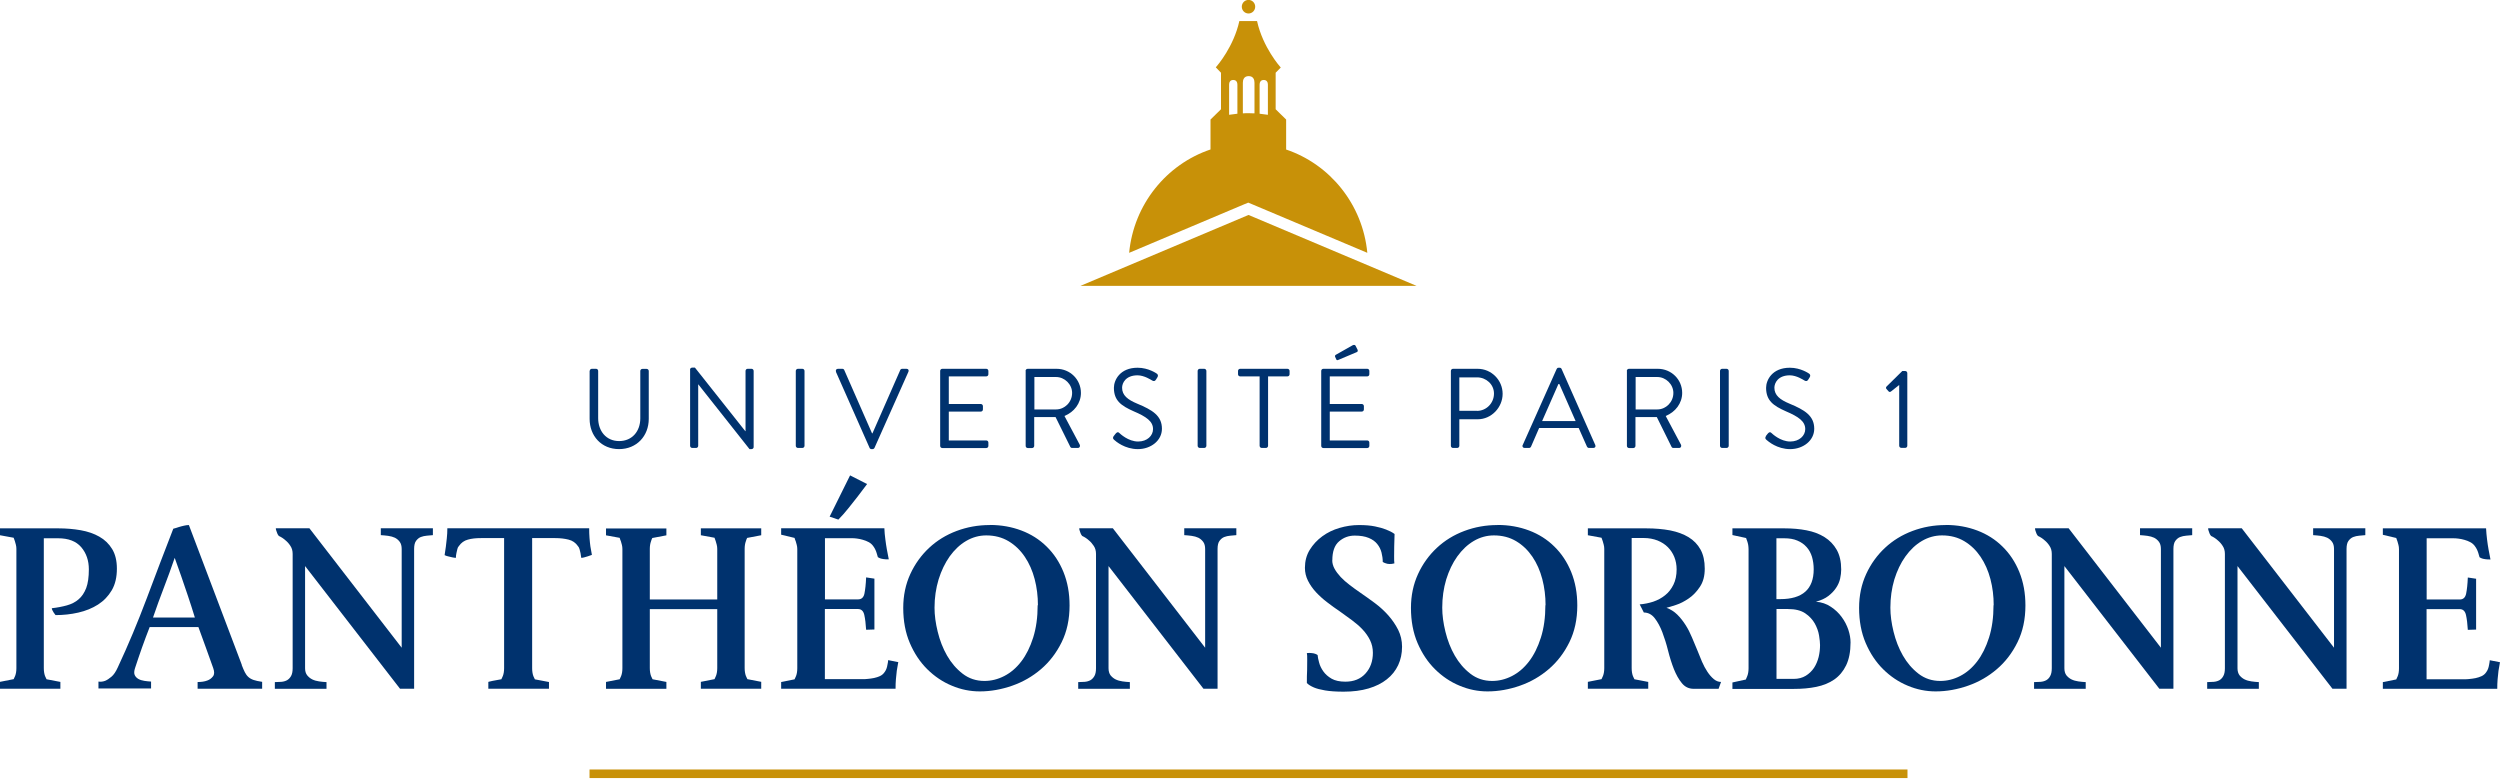
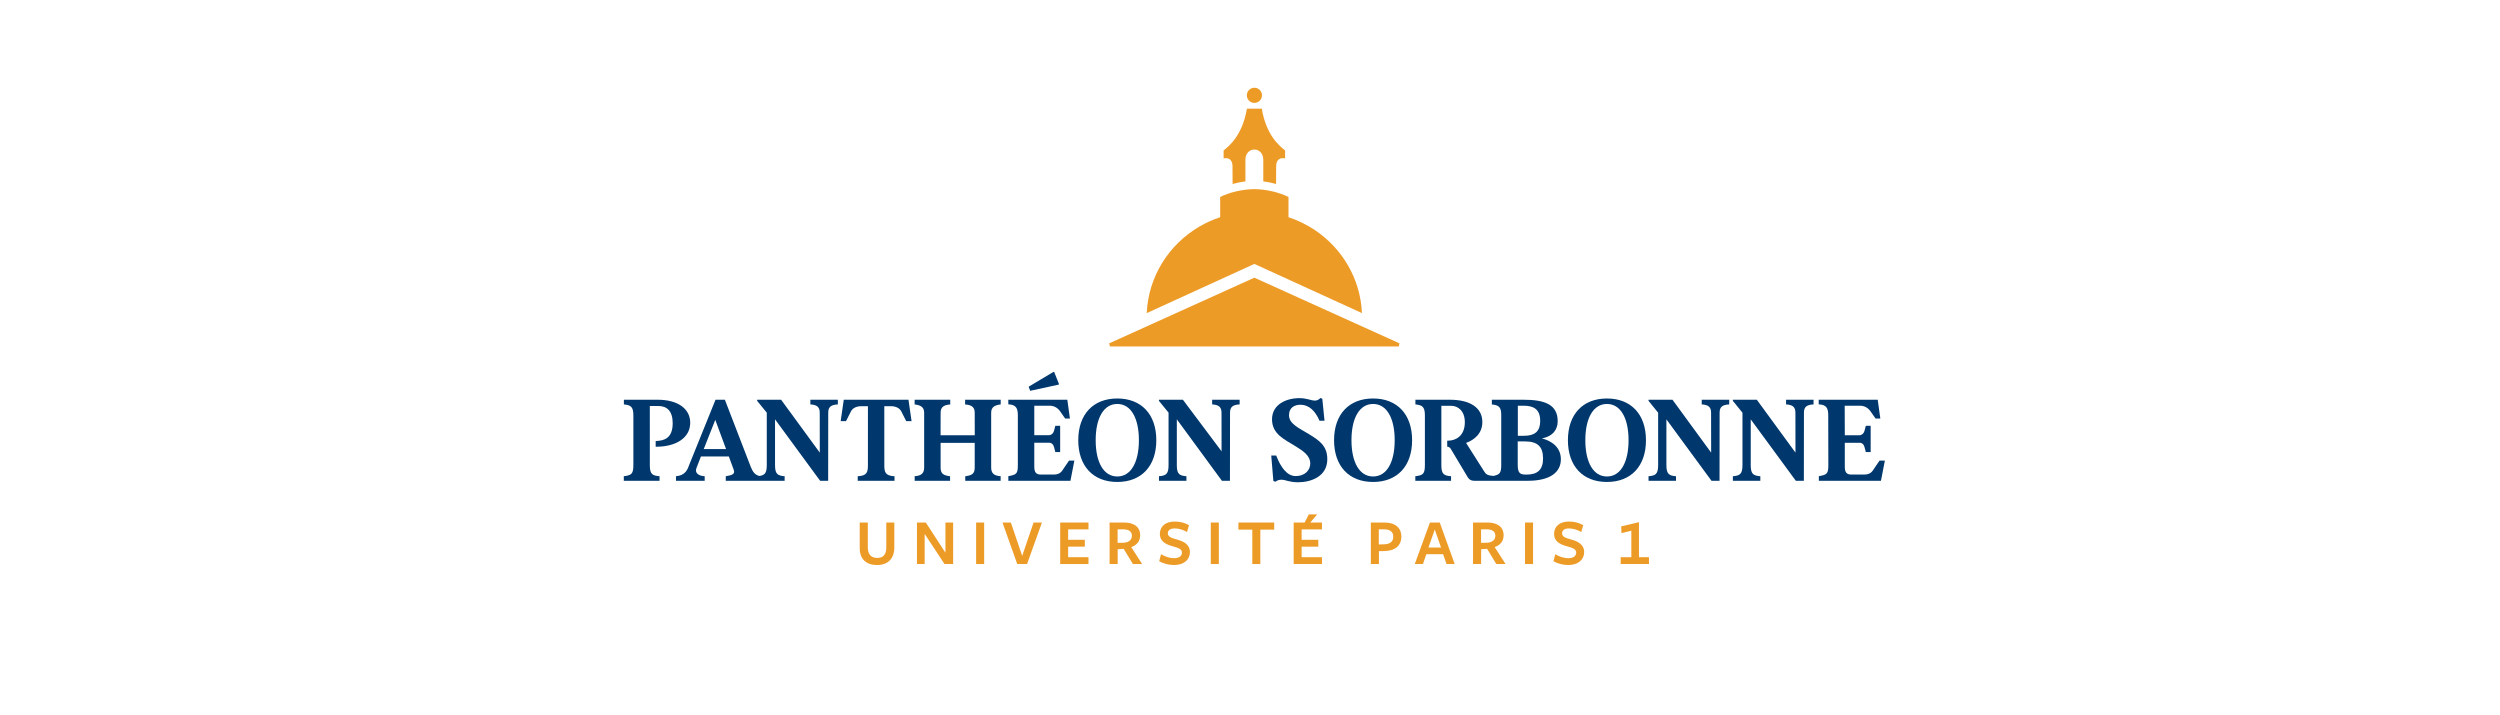
- <svg xmlns="http://www.w3.org/2000/svg" width="196" height="61" viewBox="0 0 196 61" fill="none">
-   <path d="M97.883 1.058C98.173 1.058 98.408 0.82 98.408 0.525C98.408 0.231 98.173 -0.007 97.883 -0.007C97.592 -0.007 97.357 0.231 97.357 0.525C97.357 0.82 97.592 1.058 97.883 1.058Z" fill="#C89108" />
-   <path d="M97.883 16.852L84.704 22.413H111.061L97.883 16.852Z" fill="#C89108" />
-   <path d="M96.362 6.64C96.362 6.486 96.417 6.269 96.687 6.269C96.956 6.269 97.012 6.486 97.012 6.64V8.916C96.79 8.937 96.576 8.965 96.362 9V6.64ZM97.44 6.486C97.44 6.269 97.516 5.967 97.896 5.967C98.276 5.967 98.352 6.269 98.352 6.486V8.888C98.2 8.881 98.048 8.874 97.896 8.874C97.744 8.874 97.592 8.874 97.44 8.888V6.486ZM98.753 6.64C98.753 6.486 98.808 6.269 99.078 6.269C99.347 6.269 99.403 6.486 99.403 6.64V9C99.189 8.965 98.974 8.937 98.753 8.916V6.64ZM100.833 11.718V9.372L100.011 8.566V5.701L100.412 5.295C100.356 5.232 99.009 3.719 98.553 1.653H97.164C96.728 3.635 95.471 5.106 95.319 5.281L95.726 5.701V8.566L94.904 9.372V11.718C91.449 12.881 88.885 16.026 88.525 19.822L97.523 16.026L97.862 15.886L98.2 16.026L107.198 19.822C106.839 16.026 104.275 12.881 100.819 11.718" fill="#C89108" />
-   <path d="M4.734 53.457V53.996H0V53.457L1.071 53.246C1.071 53.246 1.12 53.148 1.189 52.987C1.251 52.826 1.285 52.623 1.285 52.378V43.034C1.285 42.915 1.272 42.81 1.244 42.705C1.216 42.6 1.196 42.509 1.168 42.432C1.133 42.341 1.099 42.25 1.071 42.159L0 41.963V41.423H4.582C5.19 41.423 5.777 41.472 6.33 41.57C6.883 41.669 7.374 41.837 7.788 42.075C8.21 42.313 8.542 42.635 8.79 43.041C9.039 43.448 9.164 43.959 9.164 44.582C9.164 45.255 9.032 45.815 8.763 46.277C8.493 46.733 8.134 47.111 7.685 47.398C7.235 47.685 6.717 47.895 6.137 48.028C5.556 48.161 4.962 48.224 4.354 48.224C4.243 48.084 4.153 47.951 4.105 47.839C4.077 47.79 4.063 47.734 4.063 47.685C4.499 47.636 4.893 47.559 5.245 47.461C5.598 47.363 5.909 47.209 6.164 46.985C6.42 46.768 6.614 46.473 6.759 46.102C6.897 45.731 6.966 45.248 6.966 44.638C6.966 43.945 6.766 43.364 6.365 42.894C5.964 42.432 5.363 42.201 4.561 42.201H3.435V52.378C3.435 52.623 3.469 52.833 3.531 53.001C3.573 53.092 3.607 53.176 3.649 53.254L4.741 53.464L4.734 53.457Z" fill="#00326E" />
-   <path d="M15.279 48.42C15.099 47.839 14.92 47.265 14.726 46.697C14.56 46.207 14.387 45.696 14.201 45.157C14.014 44.624 13.848 44.148 13.697 43.735C13.427 44.519 13.144 45.304 12.847 46.074C12.549 46.844 12.266 47.629 11.996 48.413H15.279V48.42ZM18.949 52.133C19.038 52.364 19.121 52.553 19.197 52.707C19.273 52.854 19.363 52.98 19.474 53.078C19.584 53.176 19.716 53.253 19.881 53.309C20.047 53.365 20.268 53.414 20.552 53.456V53.996H15.493V53.471C15.784 53.471 16.039 53.435 16.253 53.352C16.433 53.288 16.578 53.183 16.696 53.029C16.813 52.882 16.82 52.665 16.716 52.378C16.523 51.852 16.329 51.313 16.136 50.76C15.935 50.214 15.742 49.681 15.555 49.163H11.734C11.533 49.681 11.333 50.206 11.139 50.753C10.946 51.292 10.766 51.839 10.587 52.378C10.511 52.609 10.504 52.791 10.559 52.917C10.614 53.043 10.711 53.148 10.842 53.225C10.974 53.302 11.133 53.352 11.319 53.38C11.506 53.407 11.679 53.428 11.844 53.435V53.975H7.719V53.435C7.885 53.464 8.057 53.443 8.237 53.38C8.389 53.316 8.555 53.211 8.735 53.057C8.914 52.91 9.08 52.665 9.232 52.329C10.048 50.585 10.801 48.778 11.506 46.907C12.204 45.037 12.902 43.216 13.586 41.451C13.738 41.416 13.883 41.367 14.028 41.318C14.153 41.283 14.291 41.241 14.429 41.213C14.567 41.178 14.698 41.164 14.809 41.164L18.956 52.119L18.949 52.133Z" fill="#00326E" />
-   <path d="M33.939 41.416V41.955C33.8 41.969 33.642 41.983 33.469 41.997C33.296 42.011 33.137 42.046 32.992 42.102C32.847 42.158 32.722 42.264 32.619 42.404C32.515 42.544 32.467 42.761 32.467 43.041V53.996H31.361L23.918 44.379V52.392C23.918 52.623 23.974 52.805 24.084 52.945C24.195 53.078 24.326 53.19 24.485 53.267C24.644 53.344 24.823 53.393 25.017 53.421C25.21 53.449 25.411 53.47 25.598 53.477V54.003H21.548V53.477C21.714 53.477 21.88 53.47 22.052 53.456C22.225 53.442 22.37 53.4 22.502 53.33C22.626 53.26 22.736 53.148 22.819 53.001C22.902 52.854 22.944 52.651 22.944 52.392V43.433C22.944 43.188 22.889 42.978 22.771 42.803C22.66 42.628 22.529 42.481 22.391 42.369C22.239 42.228 22.059 42.109 21.859 42.018C21.797 41.941 21.755 41.871 21.734 41.808C21.714 41.745 21.693 41.682 21.665 41.612C21.638 41.549 21.624 41.486 21.624 41.416H24.257L31.492 50.781V43.041C31.492 42.81 31.444 42.621 31.34 42.481C31.237 42.341 31.112 42.236 30.96 42.158C30.808 42.088 30.635 42.039 30.435 42.011C30.235 41.983 30.041 41.969 29.855 41.955V41.416H33.939Z" fill="#00326E" />
-   <path d="M46.191 41.416C46.191 41.675 46.198 41.927 46.218 42.179C46.239 42.432 46.26 42.656 46.288 42.845C46.329 43.076 46.364 43.293 46.405 43.503C46.163 43.594 45.963 43.657 45.797 43.699C45.707 43.727 45.631 43.734 45.569 43.734C45.555 43.608 45.534 43.482 45.514 43.37C45.486 43.265 45.465 43.167 45.438 43.062C45.41 42.957 45.368 42.873 45.306 42.81C45.127 42.551 44.885 42.383 44.574 42.306C44.263 42.228 43.917 42.187 43.53 42.187H41.72V52.385C41.72 52.63 41.754 52.84 41.816 53.008C41.858 53.099 41.892 53.183 41.934 53.26L43.04 53.47V53.996H38.285V53.47C38.285 53.47 38.271 53.463 38.32 53.449C38.368 53.435 38.472 53.414 38.624 53.379C38.776 53.351 39.004 53.309 39.308 53.253C39.322 53.239 39.356 53.155 39.425 52.994C39.488 52.833 39.522 52.63 39.522 52.385V42.187H37.712C37.318 42.187 36.972 42.221 36.682 42.306C36.392 42.383 36.157 42.551 35.977 42.81C35.915 42.873 35.873 42.957 35.853 43.062C35.832 43.167 35.811 43.265 35.783 43.37C35.756 43.489 35.742 43.608 35.742 43.734C35.666 43.734 35.576 43.72 35.472 43.699C35.383 43.671 35.286 43.65 35.175 43.629C35.065 43.608 34.961 43.573 34.857 43.524C34.885 43.321 34.913 43.097 34.954 42.866C34.982 42.67 35.002 42.453 35.03 42.2C35.058 41.948 35.072 41.689 35.072 41.416H46.205H46.191Z" fill="#00326E" />
-   <path d="M59.68 53.457V53.996H54.947V53.457L56.018 53.246C56.018 53.246 56.066 53.148 56.135 52.987C56.197 52.826 56.232 52.623 56.232 52.378V47.755H50.945V52.378C50.945 52.623 50.98 52.833 51.042 53.001C51.077 53.092 51.118 53.176 51.16 53.254L52.245 53.464V54.003H47.511V53.464L48.582 53.254C48.582 53.254 48.63 53.156 48.699 52.994C48.762 52.833 48.796 52.63 48.796 52.385V43.041C48.796 42.922 48.782 42.817 48.755 42.712C48.727 42.607 48.706 42.516 48.679 42.439C48.637 42.348 48.609 42.257 48.582 42.166L47.511 41.97V41.43H52.245V41.97L51.139 42.18C51.097 42.257 51.07 42.341 51.042 42.432C50.98 42.6 50.945 42.803 50.945 43.034V46.999H56.232V43.034C56.232 42.915 56.218 42.81 56.191 42.705C56.163 42.6 56.142 42.509 56.114 42.432C56.08 42.341 56.045 42.25 56.018 42.159L54.947 41.963V41.423H59.68V41.963L58.575 42.173C58.533 42.25 58.506 42.334 58.478 42.425C58.416 42.593 58.381 42.796 58.381 43.027V52.371C58.381 52.616 58.416 52.826 58.478 52.994C58.519 53.085 58.554 53.169 58.595 53.246L59.687 53.457H59.68Z" fill="#00326E" />
-   <path d="M65.043 40.505L65.727 40.737C65.983 40.477 66.246 40.183 66.508 39.854C66.778 39.525 67.019 39.217 67.234 38.937C67.489 38.6 67.738 38.271 67.98 37.949L66.646 37.27L65.043 40.505ZM70.426 51.901C70.385 52.118 70.35 52.35 70.309 52.581C70.281 52.791 70.261 53.008 70.24 53.246C70.219 53.484 70.212 53.736 70.212 53.996H61.242V53.47L62.293 53.26C62.293 53.26 62.341 53.162 62.41 53.001C62.472 52.84 62.507 52.637 62.507 52.392V43.048C62.507 42.929 62.493 42.824 62.465 42.719C62.438 42.614 62.417 42.523 62.389 42.446C62.348 42.355 62.32 42.264 62.293 42.172L61.242 41.92V41.416H69.335C69.348 41.703 69.369 41.99 69.411 42.278C69.445 42.565 69.487 42.831 69.528 43.062C69.576 43.335 69.632 43.594 69.68 43.853C69.514 43.853 69.376 43.853 69.272 43.833C69.162 43.819 69.079 43.797 69.017 43.776C68.941 43.748 68.879 43.72 68.823 43.678C68.796 43.573 68.768 43.468 68.726 43.349C68.664 43.146 68.574 42.964 68.457 42.81C68.367 42.684 68.25 42.579 68.105 42.502C67.959 42.425 67.807 42.362 67.648 42.32C67.489 42.271 67.331 42.242 67.178 42.221C67.026 42.2 66.895 42.194 66.778 42.194H64.677V46.991H67.275C67.545 46.991 67.711 46.837 67.773 46.529C67.835 46.221 67.883 45.801 67.904 45.268L68.554 45.366V49.352L67.904 49.373C67.876 48.897 67.828 48.504 67.759 48.203C67.69 47.902 67.524 47.748 67.268 47.748H64.67V53.246H67.628C67.745 53.246 67.876 53.246 68.035 53.225C68.194 53.211 68.353 53.19 68.526 53.155C68.692 53.12 68.844 53.071 68.996 53.001C69.141 52.931 69.258 52.833 69.348 52.7C69.466 52.546 69.542 52.35 69.576 52.118C69.604 51.999 69.625 51.88 69.632 51.754L70.413 51.908L70.426 51.901Z" fill="#00326E" />
-   <path d="M81.373 47.454C81.373 46.746 81.29 46.06 81.117 45.401C80.945 44.743 80.689 44.162 80.343 43.65C79.998 43.139 79.576 42.733 79.072 42.431C78.567 42.13 77.987 41.976 77.323 41.976C76.764 41.976 76.238 42.123 75.748 42.41C75.257 42.698 74.829 43.104 74.455 43.622C74.089 44.141 73.799 44.743 73.585 45.429C73.377 46.123 73.267 46.858 73.267 47.643C73.267 48.224 73.35 48.854 73.516 49.527C73.681 50.206 73.923 50.83 74.248 51.397C74.573 51.964 74.981 52.441 75.471 52.819C75.962 53.197 76.529 53.386 77.178 53.386C77.71 53.386 78.229 53.26 78.733 53.001C79.238 52.742 79.68 52.364 80.067 51.859C80.454 51.355 80.765 50.731 81 49.989C81.235 49.247 81.352 48.399 81.352 47.447L81.373 47.454ZM77.614 41.157C78.491 41.157 79.314 41.304 80.074 41.591C80.834 41.878 81.497 42.298 82.057 42.852C82.617 43.398 83.059 44.063 83.377 44.848C83.695 45.633 83.854 46.501 83.854 47.468C83.854 48.553 83.647 49.513 83.232 50.353C82.817 51.194 82.278 51.894 81.615 52.462C80.951 53.029 80.205 53.463 79.362 53.757C78.519 54.052 77.676 54.206 76.819 54.206C76.066 54.206 75.333 54.059 74.621 53.757C73.909 53.463 73.267 53.029 72.7 52.469C72.133 51.908 71.677 51.222 71.332 50.416C70.986 49.611 70.814 48.693 70.814 47.657C70.814 46.69 71 45.808 71.366 45.009C71.733 44.211 72.23 43.524 72.845 42.95C73.46 42.376 74.179 41.934 75.001 41.626C75.824 41.318 76.688 41.164 77.586 41.164" fill="#00326E" />
-   <path d="M96.929 41.416V41.955C96.791 41.969 96.632 41.983 96.459 41.997C96.286 42.011 96.127 42.046 95.982 42.102C95.837 42.158 95.713 42.264 95.609 42.404C95.505 42.544 95.457 42.761 95.457 43.041V53.996H94.351L86.909 44.379V52.392C86.909 52.623 86.964 52.805 87.067 52.945C87.178 53.078 87.309 53.19 87.468 53.267C87.627 53.344 87.807 53.393 88 53.421C88.201 53.449 88.394 53.47 88.581 53.477V54.003H84.531V53.477C84.697 53.477 84.863 53.47 85.036 53.456C85.209 53.442 85.354 53.4 85.485 53.33C85.609 53.26 85.72 53.148 85.803 53.001C85.886 52.854 85.927 52.651 85.927 52.392V43.433C85.927 43.188 85.872 42.978 85.754 42.803C85.637 42.628 85.513 42.481 85.374 42.369C85.222 42.228 85.043 42.109 84.842 42.018C84.78 41.941 84.739 41.871 84.718 41.808C84.697 41.745 84.676 41.682 84.649 41.612C84.621 41.549 84.614 41.486 84.614 41.416H87.247L94.483 50.781V43.041C94.483 42.81 94.434 42.621 94.331 42.481C94.227 42.341 94.103 42.236 93.951 42.158C93.798 42.088 93.626 42.039 93.425 42.011C93.225 41.983 93.031 41.969 92.845 41.955V41.416H96.929Z" fill="#00326E" />
-   <path d="M104.448 43.931C104.448 44.148 104.51 44.372 104.628 44.589C104.745 44.806 104.911 45.023 105.111 45.24C105.312 45.451 105.547 45.661 105.809 45.857C106.072 46.06 106.341 46.256 106.618 46.445C106.998 46.704 107.385 46.985 107.786 47.279C108.18 47.573 108.532 47.895 108.843 48.245C109.154 48.596 109.41 48.974 109.617 49.38C109.818 49.786 109.921 50.228 109.921 50.704C109.921 51.236 109.818 51.712 109.617 52.147C109.41 52.581 109.12 52.952 108.726 53.26C108.339 53.569 107.862 53.807 107.295 53.975C106.728 54.143 106.079 54.227 105.339 54.227C104.738 54.227 104.254 54.192 103.888 54.129C103.515 54.066 103.225 53.989 103.011 53.898C102.769 53.793 102.582 53.681 102.458 53.548C102.458 53.197 102.458 52.861 102.478 52.539C102.478 52.28 102.478 52.021 102.485 51.755C102.485 51.488 102.485 51.306 102.458 51.201C102.596 51.187 102.727 51.187 102.838 51.201C102.955 51.215 103.038 51.229 103.107 51.257C103.183 51.285 103.246 51.313 103.301 51.355C103.315 51.509 103.349 51.706 103.418 51.944C103.48 52.182 103.591 52.413 103.75 52.637C103.909 52.861 104.123 53.05 104.4 53.211C104.669 53.365 105.035 53.443 105.478 53.443C106.141 53.443 106.666 53.232 107.053 52.805C107.44 52.378 107.634 51.839 107.634 51.18C107.634 50.816 107.558 50.494 107.413 50.193C107.268 49.898 107.074 49.618 106.832 49.359C106.59 49.1 106.314 48.862 106.003 48.631C105.692 48.407 105.374 48.175 105.056 47.944C104.711 47.713 104.372 47.468 104.047 47.216C103.715 46.964 103.425 46.697 103.169 46.424C102.914 46.144 102.706 45.85 102.548 45.535C102.389 45.219 102.306 44.883 102.306 44.519C102.306 43.994 102.43 43.517 102.686 43.104C102.941 42.691 103.266 42.341 103.667 42.047C104.068 41.752 104.517 41.535 105.022 41.388C105.526 41.241 106.031 41.164 106.542 41.164C107.053 41.164 107.44 41.199 107.793 41.269C108.145 41.339 108.429 41.423 108.663 41.514C108.933 41.619 109.154 41.731 109.334 41.864C109.32 42.264 109.313 42.593 109.306 42.852C109.306 43.111 109.299 43.363 109.299 43.615C109.299 43.868 109.299 44.05 109.32 44.169C109.182 44.204 109.05 44.225 108.94 44.218C108.829 44.218 108.733 44.197 108.657 44.169C108.567 44.141 108.484 44.106 108.408 44.057C108.408 43.812 108.373 43.566 108.311 43.321C108.249 43.076 108.138 42.852 107.979 42.656C107.82 42.453 107.599 42.292 107.309 42.173C107.026 42.054 106.659 41.991 106.21 41.991C105.74 41.991 105.326 42.145 104.98 42.446C104.628 42.747 104.455 43.244 104.455 43.924" fill="#00326E" />
-   <path d="M121.172 47.454C121.172 46.746 121.089 46.06 120.916 45.401C120.743 44.743 120.488 44.162 120.142 43.65C119.796 43.139 119.375 42.733 118.87 42.431C118.366 42.13 117.785 41.976 117.122 41.976C116.562 41.976 116.037 42.123 115.546 42.41C115.056 42.698 114.627 43.104 114.254 43.622C113.881 44.141 113.598 44.743 113.383 45.429C113.176 46.123 113.072 46.858 113.072 47.643C113.072 48.224 113.155 48.854 113.321 49.527C113.487 50.206 113.729 50.83 114.054 51.397C114.379 51.964 114.786 52.441 115.277 52.819C115.768 53.197 116.334 53.386 116.984 53.386C117.516 53.386 118.034 53.26 118.539 53.001C119.043 52.742 119.486 52.364 119.873 51.859C120.26 51.355 120.57 50.731 120.805 49.989C121.04 49.247 121.158 48.399 121.158 47.447L121.172 47.454ZM117.419 41.157C118.297 41.157 119.119 41.304 119.879 41.591C120.64 41.878 121.303 42.298 121.863 42.852C122.423 43.398 122.865 44.063 123.183 44.848C123.501 45.633 123.66 46.501 123.66 47.468C123.66 48.553 123.452 49.513 123.038 50.353C122.623 51.194 122.084 51.894 121.42 52.462C120.757 53.029 120.011 53.463 119.168 53.757C118.325 54.052 117.481 54.206 116.624 54.206C115.871 54.206 115.139 54.059 114.427 53.757C113.715 53.463 113.072 53.029 112.506 52.469C111.939 51.908 111.483 51.222 111.137 50.416C110.792 49.611 110.619 48.693 110.619 47.657C110.619 46.69 110.806 45.808 111.172 45.009C111.538 44.211 112.036 43.524 112.651 42.95C113.266 42.376 113.985 41.934 114.807 41.626C115.629 41.318 116.493 41.164 117.392 41.164" fill="#00326E" />
-   <path d="M129.222 53.457V53.996H124.488V53.457L125.559 53.246C125.559 53.246 125.608 53.148 125.677 52.987C125.739 52.826 125.774 52.623 125.774 52.378V43.034C125.774 42.915 125.76 42.81 125.732 42.705C125.705 42.6 125.684 42.509 125.656 42.432C125.622 42.341 125.587 42.25 125.559 42.159L124.488 41.963V41.423H129.07C129.754 41.423 130.383 41.479 130.943 41.584C131.503 41.697 131.986 41.872 132.387 42.117C132.788 42.362 133.099 42.684 133.32 43.083C133.541 43.483 133.652 43.98 133.652 44.575C133.652 45.171 133.527 45.619 133.279 45.997C133.03 46.375 132.74 46.684 132.401 46.915C132.062 47.146 131.731 47.321 131.399 47.426C131.067 47.538 130.818 47.608 130.653 47.65C130.97 47.769 131.254 47.944 131.496 48.182C131.738 48.421 131.952 48.694 132.145 48.995C132.339 49.296 132.505 49.625 132.65 49.975C132.795 50.326 132.94 50.662 133.078 50.998C133.196 51.292 133.313 51.587 133.438 51.881C133.562 52.168 133.707 52.434 133.859 52.665C134.011 52.896 134.177 53.085 134.357 53.239C134.536 53.387 134.723 53.464 134.93 53.464L134.737 54.003H132.788C132.408 54.003 132.097 53.856 131.855 53.555C131.613 53.261 131.406 52.889 131.233 52.455C131.06 52.014 130.908 51.538 130.777 51.012C130.646 50.487 130.494 50.011 130.328 49.569C130.162 49.135 129.962 48.764 129.733 48.47C129.505 48.175 129.215 48.021 128.877 48.021L128.552 47.384C128.904 47.356 129.264 47.286 129.609 47.174C129.962 47.055 130.272 46.887 130.542 46.669C130.818 46.452 131.033 46.172 131.199 45.836C131.364 45.5 131.447 45.101 131.447 44.638C131.447 44.288 131.385 43.966 131.268 43.672C131.15 43.377 130.977 43.118 130.763 42.901C130.549 42.684 130.279 42.509 129.955 42.376C129.63 42.25 129.27 42.18 128.877 42.18H127.923V52.378C127.923 52.623 127.957 52.833 128.02 53.001C128.061 53.092 128.096 53.176 128.137 53.254L129.229 53.464L129.222 53.457Z" fill="#00326E" />
-   <path d="M140.625 53.225C140.991 53.225 141.309 53.141 141.572 52.98C141.835 52.819 142.049 52.609 142.215 52.364C142.38 52.112 142.498 51.832 142.581 51.51C142.657 51.194 142.691 50.879 142.691 50.571C142.691 50.389 142.664 50.144 142.615 49.828C142.567 49.513 142.45 49.198 142.284 48.89C142.111 48.582 141.862 48.309 141.53 48.084C141.199 47.86 140.75 47.748 140.176 47.748H139.278V53.225H140.632H140.625ZM139.271 42.194V46.971H139.575C141.316 46.971 142.194 46.193 142.194 44.631C142.194 44.281 142.146 43.959 142.063 43.665C141.973 43.37 141.835 43.111 141.641 42.894C141.448 42.677 141.206 42.502 140.915 42.383C140.625 42.257 140.28 42.201 139.886 42.201H139.278L139.271 42.194ZM144.35 44.652C144.35 44.869 144.322 45.108 144.267 45.36C144.212 45.612 144.108 45.85 143.949 46.088C143.797 46.319 143.59 46.536 143.341 46.726C143.085 46.922 142.761 47.069 142.367 47.174C142.809 47.209 143.203 47.342 143.541 47.573C143.88 47.797 144.163 48.063 144.391 48.379C144.62 48.687 144.792 49.023 144.91 49.373C145.027 49.73 145.083 50.06 145.083 50.368C145.083 51.089 144.965 51.685 144.737 52.161C144.509 52.63 144.198 53.001 143.804 53.275C143.41 53.548 142.94 53.737 142.401 53.849C141.862 53.961 141.275 54.01 140.653 54.01H135.822V53.506L136.873 53.275C136.873 53.275 136.921 53.156 136.99 52.994C137.052 52.833 137.087 52.63 137.087 52.385V43.055C137.087 42.936 137.073 42.831 137.059 42.726C137.039 42.621 137.018 42.53 136.99 42.453C136.956 42.362 136.921 42.271 136.893 42.18L135.822 41.949V41.423H139.906C140.522 41.423 141.095 41.472 141.634 41.577C142.173 41.682 142.643 41.858 143.044 42.11C143.445 42.362 143.763 42.691 143.998 43.104C144.233 43.518 144.35 44.036 144.35 44.652Z" fill="#00326E" />
-   <path d="M156.305 47.454C156.305 46.746 156.223 46.06 156.05 45.401C155.877 44.743 155.621 44.162 155.276 43.65C154.93 43.139 154.509 42.733 154.004 42.431C153.5 42.13 152.919 41.976 152.256 41.976C151.696 41.976 151.171 42.123 150.68 42.41C150.19 42.698 149.761 43.104 149.388 43.622C149.015 44.141 148.731 44.743 148.517 45.429C148.31 46.123 148.206 46.858 148.206 47.643C148.206 48.224 148.289 48.854 148.455 49.527C148.621 50.206 148.863 50.83 149.188 51.397C149.512 51.964 149.92 52.441 150.411 52.819C150.901 53.197 151.468 53.386 152.118 53.386C152.65 53.386 153.168 53.26 153.673 53.001C154.177 52.742 154.619 52.364 155.006 51.859C155.393 51.355 155.704 50.731 155.939 49.989C156.174 49.247 156.292 48.399 156.292 47.447L156.305 47.454ZM152.553 41.157C153.431 41.157 154.253 41.304 155.013 41.591C155.773 41.878 156.437 42.298 156.997 42.852C157.556 43.398 157.999 44.063 158.316 44.848C158.634 45.633 158.793 46.501 158.793 47.468C158.793 48.553 158.586 49.513 158.171 50.353C157.757 51.194 157.218 51.894 156.554 52.462C155.891 53.029 155.145 53.463 154.301 53.757C153.458 54.052 152.615 54.206 151.758 54.206C151.005 54.206 150.272 54.059 149.561 53.757C148.849 53.463 148.206 53.029 147.64 52.469C147.073 51.908 146.617 51.222 146.271 50.416C145.926 49.611 145.753 48.693 145.753 47.657C145.753 46.69 145.94 45.808 146.306 45.009C146.672 44.211 147.17 43.524 147.785 42.95C148.4 42.376 149.118 41.934 149.941 41.626C150.763 41.318 151.627 41.164 152.525 41.164" fill="#00326E" />
-   <path d="M171.868 41.416V41.955C171.73 41.969 171.571 41.983 171.399 41.997C171.226 42.011 171.067 42.046 170.922 42.102C170.777 42.158 170.652 42.264 170.548 42.404C170.445 42.544 170.396 42.761 170.396 43.041V53.996H169.291L161.848 44.379V52.392C161.848 52.623 161.903 52.805 162.007 52.945C162.117 53.078 162.249 53.19 162.408 53.267C162.567 53.344 162.746 53.393 162.94 53.421C163.14 53.449 163.334 53.47 163.52 53.477V54.003H159.471V53.477C159.637 53.477 159.802 53.47 159.975 53.456C160.148 53.442 160.293 53.4 160.424 53.33C160.549 53.26 160.659 53.148 160.735 53.001C160.818 52.854 160.86 52.651 160.86 52.392V43.433C160.86 43.188 160.804 42.978 160.687 42.803C160.576 42.628 160.445 42.481 160.307 42.369C160.155 42.228 159.975 42.109 159.775 42.018C159.713 41.941 159.671 41.871 159.65 41.808C159.63 41.745 159.609 41.682 159.581 41.612C159.554 41.549 159.547 41.486 159.547 41.416H162.18L169.415 50.781V43.041C169.415 42.81 169.367 42.621 169.263 42.481C169.159 42.341 169.035 42.236 168.883 42.158C168.731 42.088 168.558 42.039 168.358 42.011C168.157 41.983 167.964 41.969 167.777 41.955V41.416H171.862H171.868Z" fill="#00326E" />
-   <path d="M185.441 41.416V41.955C185.302 41.969 185.144 41.983 184.971 41.997C184.798 42.011 184.639 42.046 184.494 42.102C184.349 42.158 184.224 42.264 184.121 42.404C184.017 42.544 183.969 42.761 183.969 43.041V53.996H182.863L175.42 44.379V52.392C175.42 52.623 175.476 52.805 175.579 52.945C175.69 53.078 175.821 53.19 175.98 53.267C176.139 53.344 176.319 53.393 176.512 53.421C176.713 53.449 176.906 53.47 177.093 53.477V54.003H173.043V53.477C173.209 53.477 173.375 53.47 173.547 53.456C173.72 53.442 173.865 53.4 173.997 53.33C174.121 53.26 174.232 53.148 174.308 53.001C174.391 52.854 174.432 52.651 174.432 52.392V43.433C174.432 43.188 174.377 42.978 174.259 42.803C174.149 42.628 174.017 42.481 173.879 42.369C173.727 42.228 173.547 42.109 173.347 42.018C173.285 41.941 173.243 41.871 173.223 41.808C173.202 41.745 173.181 41.682 173.154 41.612C173.126 41.549 173.119 41.486 173.119 41.416H175.752L182.987 50.781V43.041C182.987 42.81 182.939 42.621 182.835 42.481C182.732 42.341 182.607 42.236 182.455 42.158C182.303 42.088 182.13 42.039 181.93 42.011C181.73 41.983 181.536 41.969 181.35 41.955V41.416H185.434H185.441Z" fill="#00326E" />
-   <path d="M196 51.909C195.958 52.126 195.924 52.357 195.882 52.588C195.855 52.798 195.834 53.015 195.813 53.254C195.792 53.492 195.785 53.744 195.785 54.003H186.815V53.478L187.866 53.267C187.866 53.267 187.914 53.169 187.983 53.008C188.046 52.847 188.08 52.644 188.08 52.399V43.055C188.08 42.936 188.066 42.831 188.039 42.726C188.011 42.621 187.99 42.53 187.963 42.453C187.928 42.362 187.894 42.271 187.866 42.18L186.815 41.928V41.423H194.908C194.922 41.711 194.949 41.998 194.984 42.285C195.018 42.572 195.06 42.838 195.101 43.069C195.15 43.343 195.205 43.602 195.253 43.861C195.087 43.861 194.949 43.861 194.846 43.84C194.735 43.826 194.652 43.805 194.59 43.784C194.514 43.756 194.452 43.728 194.396 43.686C194.369 43.581 194.341 43.476 194.3 43.356C194.237 43.153 194.148 42.971 194.03 42.817C193.94 42.691 193.823 42.586 193.678 42.509C193.533 42.432 193.381 42.369 193.222 42.327C193.063 42.278 192.904 42.25 192.752 42.229C192.6 42.208 192.468 42.201 192.351 42.201H190.25V46.999H192.848C193.118 46.999 193.284 46.845 193.346 46.536C193.408 46.228 193.457 45.808 193.477 45.276L194.127 45.374V49.359L193.477 49.38C193.45 48.904 193.401 48.512 193.332 48.211C193.263 47.909 193.097 47.755 192.842 47.755H190.243V53.254H193.201C193.318 53.254 193.45 53.254 193.609 53.233C193.768 53.218 193.926 53.197 194.092 53.163C194.258 53.127 194.41 53.078 194.562 53.008C194.707 52.938 194.825 52.84 194.915 52.707C195.032 52.553 195.108 52.357 195.143 52.126C195.17 52.007 195.184 51.888 195.198 51.762L195.979 51.916L196 51.909Z" fill="#00326E" />
-   <path d="M149.547 60.328H46.219V61H149.547V60.328Z" fill="#C89108" />
-   <path d="M46.233 29.082C46.233 28.991 46.309 28.914 46.398 28.914H46.73C46.827 28.914 46.896 28.991 46.896 29.082V32.78C46.896 33.788 47.518 34.58 48.541 34.58C49.563 34.58 50.199 33.809 50.199 32.801V29.089C50.199 28.998 50.268 28.921 50.365 28.921H50.697C50.787 28.921 50.863 28.998 50.863 29.089V32.836C50.863 34.181 49.916 35.21 48.534 35.21C47.152 35.21 46.226 34.181 46.226 32.836V29.089L46.233 29.082Z" fill="#00326E" />
-   <path d="M54.097 28.983C54.097 28.892 54.173 28.822 54.263 28.822H54.484L58.43 33.802H58.45V29.081C58.45 28.99 58.52 28.913 58.616 28.913H58.92C59.01 28.913 59.086 28.99 59.086 29.081V35.049C59.086 35.14 59.01 35.21 58.92 35.21H58.761L54.746 30.132H54.739V34.951C54.739 35.042 54.67 35.119 54.574 35.119H54.269C54.18 35.119 54.104 35.042 54.104 34.951V28.983H54.097Z" fill="#00326E" />
-   <path d="M62.556 28.914H62.908C62.998 28.914 63.074 28.991 63.074 29.082V34.951C63.074 35.042 62.998 35.119 62.908 35.119H62.556C62.466 35.119 62.39 35.042 62.39 34.951V29.082C62.39 28.991 62.466 28.914 62.556 28.914Z" fill="#00326E" />
-   <path d="M65.547 29.145C65.492 29.033 65.561 28.914 65.693 28.914H66.045C66.121 28.914 66.176 28.97 66.19 29.012L68.367 33.971H68.402L70.579 29.012C70.592 28.97 70.654 28.914 70.724 28.914H71.076C71.207 28.914 71.276 29.026 71.221 29.145L68.561 35.112C68.533 35.168 68.484 35.21 68.409 35.21H68.319C68.257 35.21 68.194 35.168 68.174 35.112L65.534 29.145H65.547Z" fill="#00326E" />
-   <path d="M73.709 29.082C73.709 28.991 73.778 28.914 73.875 28.914H77.323C77.42 28.914 77.489 28.991 77.489 29.082V29.341C77.489 29.432 77.42 29.509 77.323 29.509H74.386V31.673H76.895C76.985 31.673 77.061 31.75 77.061 31.841V32.1C77.061 32.199 76.985 32.269 76.895 32.269H74.386V34.531H77.323C77.42 34.531 77.489 34.608 77.489 34.699V34.958C77.489 35.049 77.42 35.126 77.323 35.126H73.875C73.778 35.126 73.709 35.049 73.709 34.958V29.089V29.082Z" fill="#00326E" />
-   <path d="M80.405 29.082C80.405 28.991 80.474 28.914 80.571 28.914H82.838C83.888 28.914 84.745 29.747 84.745 30.805C84.745 31.617 84.213 32.304 83.453 32.612L84.648 34.86C84.711 34.972 84.648 35.119 84.503 35.119H84.054C83.978 35.119 83.93 35.077 83.916 35.042L82.755 32.696H81.082V34.958C81.082 35.049 81.007 35.126 80.917 35.126H80.578C80.481 35.126 80.412 35.049 80.412 34.958V29.089L80.405 29.082ZM82.796 32.1C83.467 32.1 84.054 31.533 84.054 30.805C84.054 30.132 83.467 29.558 82.796 29.558H81.096V32.1H82.796Z" fill="#00326E" />
-   <path d="M87.316 34.188C87.357 34.132 87.406 34.076 87.447 34.02C87.537 33.908 87.634 33.831 87.751 33.943C87.813 33.999 88.449 34.615 89.23 34.615C89.935 34.615 90.398 34.16 90.398 33.642C90.398 33.032 89.873 32.668 88.871 32.241C87.91 31.813 87.33 31.414 87.33 30.405C87.33 29.803 87.799 28.83 89.189 28.83C90.046 28.83 90.681 29.285 90.681 29.285C90.737 29.313 90.84 29.418 90.737 29.586C90.702 29.642 90.667 29.698 90.633 29.754C90.557 29.88 90.467 29.915 90.329 29.831C90.267 29.796 89.714 29.425 89.182 29.425C88.256 29.425 87.972 30.027 87.972 30.398C87.972 30.994 88.415 31.337 89.154 31.645C90.336 32.136 91.096 32.584 91.096 33.614C91.096 34.538 90.232 35.211 89.209 35.211C88.186 35.211 87.475 34.601 87.364 34.496C87.295 34.433 87.205 34.363 87.309 34.195" fill="#00326E" />
-   <path d="M94.061 28.914H94.414C94.504 28.914 94.58 28.991 94.58 29.082V34.951C94.58 35.042 94.504 35.119 94.414 35.119H94.061C93.972 35.119 93.895 35.042 93.895 34.951V29.082C93.895 28.991 93.972 28.914 94.061 28.914Z" fill="#00326E" />
-   <path d="M98.747 29.509H97.226C97.13 29.509 97.061 29.432 97.061 29.341V29.082C97.061 28.991 97.13 28.914 97.226 28.914H100.937C101.034 28.914 101.103 28.991 101.103 29.082V29.341C101.103 29.432 101.034 29.509 100.937 29.509H99.417V34.951C99.417 35.042 99.341 35.119 99.251 35.119H98.919C98.83 35.119 98.754 35.042 98.754 34.951V29.509H98.747Z" fill="#00326E" />
-   <path d="M103.584 29.081C103.584 28.99 103.653 28.913 103.75 28.913H107.191C107.288 28.913 107.357 28.99 107.357 29.081V29.341C107.357 29.432 107.288 29.509 107.191 29.509H104.254V31.673H106.763C106.853 31.673 106.929 31.75 106.929 31.841V32.1C106.929 32.198 106.853 32.268 106.763 32.268H104.254V34.531H107.191C107.288 34.531 107.357 34.608 107.357 34.699V34.958C107.357 35.049 107.288 35.126 107.191 35.126H103.75C103.653 35.126 103.584 35.049 103.584 34.958V29.088V29.081ZM104.676 27.982C104.641 27.912 104.676 27.842 104.731 27.814L106.044 27.071C106.099 27.036 106.231 27.015 106.272 27.099L106.431 27.414C106.466 27.485 106.452 27.576 106.376 27.604L104.966 28.199C104.842 28.255 104.8 28.255 104.766 28.178L104.676 27.982Z" fill="#00326E" />
-   <path d="M113.749 29.082C113.749 28.991 113.818 28.914 113.915 28.914H115.85C116.928 28.914 117.806 29.803 117.806 30.875C117.806 31.946 116.921 32.871 115.857 32.871H114.412V34.951C114.412 35.042 114.336 35.119 114.247 35.119H113.915C113.818 35.119 113.749 35.042 113.749 34.951V29.082ZM115.801 32.213C116.52 32.213 117.128 31.617 117.128 30.854C117.128 30.132 116.513 29.586 115.801 29.586H114.412V32.206H115.801V32.213Z" fill="#00326E" />
-   <path d="M119.382 34.888L122.042 28.928C122.07 28.872 122.111 28.83 122.187 28.83H122.277C122.36 28.83 122.402 28.872 122.429 28.928L125.069 34.888C125.124 35.007 125.055 35.119 124.924 35.119H124.572C124.496 35.119 124.44 35.063 124.42 35.021L123.77 33.557H120.667L120.031 35.021C120.011 35.063 119.962 35.119 119.879 35.119H119.527C119.396 35.119 119.326 35.007 119.375 34.888H119.382ZM123.528 33.011C123.1 32.044 122.678 31.071 122.25 30.104H122.181L120.902 33.011H123.528Z" fill="#00326E" />
-   <path d="M127.543 29.082C127.543 28.991 127.612 28.914 127.709 28.914H129.976C131.026 28.914 131.883 29.747 131.883 30.805C131.883 31.617 131.351 32.304 130.591 32.612L131.786 34.86C131.848 34.972 131.786 35.119 131.641 35.119H131.192C131.116 35.119 131.067 35.077 131.054 35.042L129.893 32.696H128.22V34.958C128.22 35.049 128.144 35.126 128.054 35.126H127.716C127.619 35.126 127.55 35.049 127.55 34.958V29.089L127.543 29.082ZM129.934 32.1C130.604 32.1 131.192 31.533 131.192 30.805C131.192 30.132 130.604 29.558 129.934 29.558H128.234V32.1H129.934Z" fill="#00326E" />
-   <path d="M135.014 28.914H135.366C135.456 28.914 135.532 28.991 135.532 29.082V34.951C135.532 35.042 135.456 35.119 135.366 35.119H135.014C134.924 35.119 134.848 35.042 134.848 34.951V29.082C134.848 28.991 134.924 28.914 135.014 28.914Z" fill="#00326E" />
-   <path d="M138.442 34.188C138.483 34.132 138.531 34.076 138.573 34.02C138.663 33.908 138.759 33.831 138.877 33.943C138.939 33.999 139.575 34.615 140.356 34.615C141.061 34.615 141.531 34.16 141.531 33.642C141.531 33.032 141.005 32.668 140.003 32.241C139.043 31.813 138.462 31.414 138.462 30.405C138.462 29.803 138.932 28.83 140.328 28.83C141.185 28.83 141.821 29.285 141.821 29.285C141.876 29.313 141.98 29.418 141.876 29.586C141.842 29.642 141.807 29.698 141.772 29.754C141.696 29.88 141.607 29.915 141.468 29.831C141.406 29.796 140.853 29.425 140.321 29.425C139.395 29.425 139.112 30.027 139.112 30.398C139.112 30.994 139.554 31.337 140.294 31.645C141.475 32.136 142.236 32.584 142.236 33.614C142.236 34.538 141.372 35.211 140.349 35.211C139.326 35.211 138.621 34.601 138.504 34.496C138.435 34.433 138.345 34.363 138.448 34.195" fill="#00326E" />
-   <path d="M148.89 30.189L148.261 30.686C148.192 30.742 148.123 30.749 148.061 30.679L147.895 30.49C147.833 30.42 147.867 30.336 147.916 30.294L149.139 29.089H149.374C149.464 29.089 149.533 29.166 149.533 29.257V34.944C149.533 35.035 149.464 35.112 149.374 35.112H149.063C148.966 35.112 148.897 35.035 148.897 34.944V30.181L148.89 30.189Z" fill="#00326E" />
+ <svg xmlns="http://www.w3.org/2000/svg" width="392" height="112" data-name="Calque 1" viewBox="0 0 2737.65 1244.23">
+   <defs>
+     <style>
+       .cls-1 {
+         fill: #ed9b27;
+       }
+ 
+       .cls-1, .cls-2 {
+         stroke-width: 0px;
+       }
+ 
+       .cls-2 {
+         fill: #00386e;
+       }
+     </style>
+   </defs>
+   <g>
+     <path class="cls-1" d="M1338.33,289.56l.19,30.94c7.13-2.01,14.73-3.59,22.34-4.54v-37.98c0-9.37,5.98-17.5,15.54-17.5s15.55,8.13,15.55,17.5v37.98c7.6.95,15.16,2.53,22.28,4.54l.19-30.94c0-9.28,4.55-14.06,11.43-14.06,2.1,0,4.11.43,4.11.43v-13.82c-7.98-6.6-32.57-24.68-40.6-72.83h-25.92c-8.08,48.16-32.67,66.24-40.6,72.83v13.82s1.96-.43,4.11-.43c6.84,0,11.39,4.78,11.39,14.06Z" />
+     <circle class="cls-1" cx="1376.38" cy="166.02" r="13.2" transform="translate(1113.21 1527.17) rotate(-85.93)" />
+     <polygon class="cls-1" points="1376.38 483.7 1123.55 598.08 1124.73 603.51 1628.04 603.51 1629.21 598.08 1376.38 483.7" />
+     <path class="cls-1" d="M1563.86,545.41c-2.73-60.16-34.58-112.86-82.06-144.66-14.06-9.38-29.51-16.98-45.91-22.38v-35.25c-15.92-7.94-38.78-13.54-59.49-13.68-20.75.14-43.62,5.74-59.54,13.68v35.25c-12.77,4.16-24.92,9.71-36.34,16.4-52.71,30.89-88.71,86.51-91.58,150.64l187.47-85.7,187.47,85.7Z" />
+   </g>
+   <g>
+     <path class="cls-1" d="M735.25,953.82c0,12.49-5.67,18.04-15.73,18.04-11.22,0-16.42-6.71-16.42-18.62v-43.03h-14.11v44.88c0,18.86,11.56,29.15,30.07,29.15s30.19-10.76,30.19-30.42v-43.61h-14v43.61Z" />
+     <polygon class="cls-1" points="838.32 962.84 804.07 910.21 788.69 910.21 788.69 982.5 802.11 982.5 802.11 929.99 836.69 982.5 851.73 982.5 851.73 910.21 838.32 910.21 838.32 962.84" />
+     <rect class="cls-1" x="891.75" y="910.21" width="14" height="72.29" />
+     <polygon class="cls-1" points="972.03 968.28 952.25 910.21 937.67 910.21 963.35 982.5 980.47 982.5 1006.39 910.21 991.81 910.21 972.03 968.28" />
+     <polygon class="cls-1" points="1038.19 982.5 1087.47 982.5 1087.47 970.59 1052.07 970.59 1052.07 952.2 1081.1 952.2 1081.1 940.28 1052.07 940.28 1052.07 922.12 1087.47 922.12 1087.47 910.21 1038.19 910.21 1038.19 982.5" />
+     <path class="cls-1" d="M1177.58,932.18c0-13.3-9.72-21.97-28-21.97h-25.33v72.29h14.11v-25.79l10.41-.7,16.08,26.49h16.08l-18.97-29.5c9.83-3.35,15.62-10.53,15.62-20.82ZM1148.77,945.38l-10.53.23v-23.6h9.14c10.06,0,15.73,3.59,15.73,11.11s-5.67,11.8-14.34,12.26Z" />
+     <path class="cls-1" d="M1242.12,939.94c-9.95-2.66-16.43-4.98-16.43-10.88,0-4.98,3.7-8.56,12.14-8.56,6.82,0,14.92,2.42,21.28,6.24l3.47-11.91c-6.94-3.93-15.04-6.36-24.87-6.36-16.08,0-25.91,8.56-25.91,21.4,0,14.23,12.03,18.86,22.44,21.75,10.64,2.89,16.08,5.09,16.08,11.1s-5.55,9.6-13.42,9.6c-8.67,0-16.31-2.89-23.02-6.94l-3.24,12.14c6.82,4.17,16.43,6.71,26.02,6.71,17,0,27.53-9.37,27.53-22.56s-11.22-18.74-22.1-21.74Z" />
+     <rect class="cls-1" x="1300.53" y="910.21" width="14" height="72.29" />
+     <polygon class="cls-1" points="1348.65 922.59 1372.83 922.59 1372.83 982.5 1386.83 982.5 1386.83 922.59 1411 922.59 1411 910.21 1348.65 910.21 1348.65 922.59" />
+     <polygon class="cls-1" points="1485.95 896.01 1471.27 896.01 1464.03 910.21 1444.89 910.21 1444.89 982.5 1494.17 982.5 1494.17 970.59 1458.77 970.59 1458.77 952.2 1487.8 952.2 1487.8 940.28 1458.77 940.28 1458.77 922.13 1494.17 922.13 1494.17 910.21 1473.76 910.21 1485.95 896.01" />
+     <path class="cls-1" d="M1602.66,910.21h-23.36v72.29h14.11v-22.44l8.21-.11c19.43-.11,30.88-8.91,30.88-25.56,0-14.11-9.83-24.18-29.85-24.18ZM1602.2,948.15l-9.03.24v-26.37h8.56c11.11,0,16.66,4.39,16.66,12.84s-5.43,13.07-16.19,13.3Z" />
+     <path class="cls-1" d="M1682.24,910.21l-26.37,72.29h14.23l5.9-17.12h29.15l6.02,17.12h14.22l-26.02-72.29h-17.12ZM1679.7,953.7l10.99-31.34,10.87,31.34h-21.87Z" />
+     <path class="cls-1" d="M1810.64,932.18c0-13.3-9.72-21.97-27.99-21.97h-25.33v72.29h14.11v-25.79l10.41-.7,16.08,26.49h16.08l-18.97-29.5c9.83-3.35,15.62-10.53,15.62-20.82ZM1781.84,945.38l-10.53.23v-23.6h9.14c10.06,0,15.73,3.59,15.73,11.11s-5.67,11.8-14.34,12.26Z" />
+     <rect class="cls-1" x="1847.88" y="910.21" width="14" height="72.29" />
+     <path class="cls-1" d="M1928.85,939.94c-9.95-2.66-16.43-4.98-16.43-10.88,0-4.98,3.7-8.56,12.14-8.56,6.82,0,14.92,2.42,21.28,6.24l3.47-11.91c-6.94-3.93-15.04-6.36-24.87-6.36-16.08,0-25.91,8.56-25.91,21.4,0,14.23,12.03,18.86,22.44,21.75,10.64,2.89,16.08,5.09,16.08,11.1s-5.55,9.6-13.42,9.6c-8.67,0-16.31-2.89-23.02-6.94l-3.24,12.14c6.82,4.17,16.43,6.71,26.02,6.71,17,0,27.53-9.37,27.53-22.56s-11.22-18.74-22.09-21.74Z" />
+     <polygon class="cls-1" points="2046.37 970.59 2046.37 909.51 2015.49 916.92 2015.84 928.6 2033.07 924.43 2033.07 970.59 2014.5 970.59 2014.5 982.5 2063.78 982.5 2063.78 970.59 2046.37 970.59" />
+   </g>
+   <g>
+     <path class="cls-2" d="M603.01,704.45c11.67.65,16.31,4.78,16.31,14.36l.11,69.65-67.36-92.14h-41.71v1.98l16.72,20.55v91.63c0,13.9-3.89,17.31-12.74,18.63-7.75-1.71-11.72-7.32-15.01-15.53l-45.22-117.25h-16.33l-45.55,112.76c-2.94,8.08-6.41,19.05-23.29,20.49v7.92h50v-7.92c-9.76-.52-17.94-5.08-14.36-14.33l7.81-20.09h48.62s8.56,23.36,8.56,23.36c2.49,7.2-2.42,9.15-13.9,11.06l-.02,7.92h54.7s47.84,0,47.84,0v-7.93c-11.68-1.03-16.72-3.25-16.72-19.08,0,0-.01-53.95,0-80.03l78.53,107.04h14.01l.14-118.68c0-9.58,4.4-13.77,16.74-14.36v-8.14h-47.89v8.14ZM417.25,782.29l20.13-50.9,18.8,50.9h-38.94Z" />
+     <path class="cls-2" d="M1302.88,704.45c11.67.65,16.31,4.77,16.31,14.36l.11,67.37-67.35-89.87h-41.71v1.98l16.72,20.55v91.65c0,15.83-5.05,18.05-16.72,19.08v7.91h47.84s0-7.9,0-7.9c-11.68-1.03-16.72-3.25-16.72-19.08,0,0,0-53.97,0-80.05l78.53,107.04h14.01l.14-118.68c0-9.59,4.39-13.77,16.74-14.36v-8.14h-47.89v8.14Z" />
+     <path class="cls-2" d="M323.38,810.47l-.03-103.25h14.99c15.07,0,24.86,9.1,24.86,29.88,0,27.07-15.54,30.6-29.64,31.14v9.93h1.07c33.97,0,59.1-15.25,59.1-41.73,0-24.21-21.2-40.14-56.69-40.14h-58.87v8.15c12.22,1.24,16.54,4.07,16.54,19.4v86.6c0,15.83-4.05,17.44-16.67,19.09v7.94h62.23l.03-7.94c-12.13-.99-16.92-3.25-16.92-19.09Z" />
+     <path class="cls-2" d="M1471.57,756.26c-16.71-10.22-34.8-17.73-34.8-32.89,0-14.27,10.86-18.31,19.6-18.31,15.71,0,26.26,11.08,33.52,27.83h8.73l-3.86-38.36-3.25-1.21c-3.34,3.21-5.98,4.47-9.56,4.47-7.2,0-13.72-4.25-27.19-4.25-22.96,0-47.58,11.02-47.58,36.88s21.85,35.08,40.85,46.83c13.24,8.19,25.74,16.21,25.74,30.3,0,10.66-8.32,21.69-25.55,21.69-14.78,0-25.81-15.01-33.77-35.75h-8.62l3.69,44.32,3.44,1.37c3.07-2.27,6.35-3.54,10.48-3.54,7.94,0,13.15,4.43,29.19,4.43,22.55,0,50.85-10.1,50.85-40.14,0-23.36-14.02-32.71-31.91-43.65Z" />
+     <path class="cls-2" d="M661.19,696.31s-5.38,37.33-5.38,37.33l9.31-.03,8.6-17.02c3.08-6.07,10.18-9.01,17.82-9.01l11.76-.02-.04,102.93c0,11.66-1.5,18.34-17.75,19.1v7.91h64.09v-7.91c-16.25-.75-17.75-7.43-17.75-19.1l-.04-102.93,11.76.02c7.65,0,14.74,2.94,17.82,9.01l8.6,17.02,9.31.03s-5.38-37.33-5.38-37.33h-112.72Z" />
+     <path class="cls-2" d="M1137.65,694.13c-41.69,0-67.96,27.23-67.99,72.71.03,45.47,26.3,72.71,67.99,72.71s67.96-27.23,67.99-72.71c-.03-45.47-26.3-72.71-67.99-72.71ZM1137.65,829.99c-23.64,0-37.63-24.45-37.64-63.16.01-38.71,14-63.16,37.64-63.16s37.63,24.44,37.65,63.16c-.01,38.71-14,63.16-37.65,63.16Z" />
+     <path class="cls-2" d="M1583.23,694.13c-41.69,0-67.96,27.23-67.99,72.71.03,45.47,26.3,72.71,67.99,72.71s67.96-27.23,67.99-72.71c-.03-45.47-26.3-72.71-67.99-72.71ZM1583.23,829.99c-23.64,0-37.63-24.45-37.65-63.16.01-38.71,14-63.16,37.65-63.16s37.63,24.44,37.64,63.16c-.01,38.71-14,63.16-37.64,63.16Z" />
+     <path class="cls-2" d="M1990.59,694.13c-41.69,0-67.96,27.23-67.99,72.71.03,45.47,26.3,72.71,67.99,72.71s67.96-27.23,67.99-72.71c-.03-45.47-26.3-72.71-67.99-72.71ZM1990.59,829.99c-23.64,0-37.63-24.45-37.64-63.16.01-38.71,14-63.16,37.64-63.16s37.63,24.44,37.65,63.16c-.01,38.71-14,63.16-37.65,63.16Z" />
+     <path class="cls-2" d="M872.56,704.54c12.57.81,16.73,5.74,16.73,14.31l.08,39.32h-59.54l.09-39.32c0-8.57,4.16-13.5,16.72-14.31v-8.23h-62v8.17c9.73,1.18,16.59,4.2,16.59,14.37v95.52c0,9.15-4.21,13.7-13.74,14.83-.83.1-1.68.15-2.76.24v8.05h61.64v-7.88c-1.71-.3-3.27-.55-4.83-.86-8.21-1.67-11.48-5.34-11.63-13.81v-43.52h59.37v43.52c-.14,8.47-3.41,12.14-11.63,13.81-1.55.32-3.12.56-4.82.86v7.88h61.64v-8.05c-1.08-.09-1.92-.14-2.76-.24-9.53-1.14-13.74-5.68-13.74-14.83v-95.52c0-10.16,6.86-13.18,16.59-14.37v-8.17h-62v8.23Z" />
+     <path class="cls-2" d="M1041.73,819.8c-3.22,4.64-8.15,6.86-14.3,6.86h-22.87c-8.42.01-11.47-3.98-11.47-13.9v-41.53h25.72c4.68,0,7.43,3.02,8.6,7.45l2.31,8.74h8.42v-45.74h-8.42l-2.4,9.08c-1.29,4.06-4.15,7.06-8.51,7.34h-25.72v-51.38h27.1c7.28.12,13.08,3.47,17.45,9.15l9.18,13.14h8.33l-4.54-32.72h-102.79v8.01c13.88.6,16.6,7.27,16.6,19.2v86.96c0,14.67-2.41,16.5-16.54,18.99v8.01h108.18l6.84-35.17h-9.27l-11.89,17.48Z" />
+     <polygon class="cls-2" points="1035.88 669.91 1035.91 668.49 1027.72 647.92 1026.25 647.92 983.27 673.62 985.93 680.75 1035.88 669.91" />
+     <path class="cls-2" d="M2155.69,704.45c11.67.65,16.31,4.77,16.31,14.36l.11,69.64-67.35-92.14h-41.71v1.98l16.72,20.59v91.61c0,15.83-5.05,18.05-16.72,19.08v7.92h47.84v-7.91c-11.68-1.03-16.72-3.25-16.72-19.08,0,0,0-53.93,0-80l78.53,107h14.01l.14-118.68c0-9.59,4.39-13.77,16.74-14.36v-8.14h-47.89v8.14Z" />
+     <path class="cls-2" d="M2302.59,704.45c11.67.65,16.31,4.77,16.31,14.36l.11,69.64-67.35-92.14h-41.71v1.98l16.72,20.59v91.61c0,15.83-5.05,18.05-16.72,19.08v7.91h47.84s0-7.9,0-7.9c-11.68-1.03-16.72-3.25-16.72-19.08,0,0,0-53.93,0-80l78.53,107h14.01l.14-118.68c0-9.59,4.39-13.77,16.74-14.36v-8.14h-47.89v8.14Z" />
+     <path class="cls-2" d="M2465.45,802.32l-11.89,17.48c-3.22,4.64-8.15,6.86-14.31,6.86h-22.87c-8.42.01-11.46-3.98-11.46-13.9v-41.48h25.71c4.68,0,7.43,3.03,8.61,7.46l2.31,8.74h8.42v-45.74h-8.42l-2.4,9.08c-1.28,4.06-4.15,7.06-8.51,7.35h-25.71l-.19-51.43h27.1c7.28.12,13.08,3.47,17.45,9.15l9.18,13.14h8.33l-4.54-32.72h-102.79v8.01c13.88.6,16.6,7.27,16.6,19.2,0,0,.18,57.69.18,86.96,0,14.67-2.41,16.5-16.54,18.99v8.01h108.18l6.84-35.17h-9.27Z" />
+     <path class="cls-2" d="M1877.25,763.64c19.97-3.64,27.56-16.32,27.56-29.85,0-29.87-23.83-37.48-59.5-37.48h-55.2v8.25c10.13.99,16.33,3.11,16.33,17.29v88.7c0,12.87-2.51,16.5-13.96,18.48-10.07-.87-12.84-2.83-16.13-8.46l-31.15-49.05c13.73-4.99,28.36-15.87,28.36-36.35,0-24.82-21.14-38.85-56.4-38.85h-60.22v8.15c12.22,1.24,16.54,4.07,16.54,19.4v86.6c0,15.83-4.05,17.44-16.67,19.08v7.94h62.25v-7.94c-12.13-.99-16.91-3.25-16.91-19.08v-103.6s17.21,0,17.21,0c11.35,0,23.69,8.54,23.69,28.52,0,24.16-16,32.24-29.27,32.24-.5,0-.95,0-1.43,0v10.39c2.49.2,4.76,1.45,6.06,3.61l29.71,49.7c2.12,3.66,5.72,6.17,11.01,6.17h30.89s62.81,0,62.81,0c39.7,0,57.52-15.47,57.52-37.49,0-20.86-16.02-32.06-33.09-36.36ZM1835.38,706.75h10.63c17.29,0,28.3,6.63,28.3,26.29,0,16.9-7.4,26.12-29.06,26.12h-9.87v-52.41ZM1850.81,826.69c-9.53,0-15.64-.49-15.64-16.28v-41.48h13.1c21.07,0,31.03,8.84,31.03,29.64,0,19.65-9.54,28.12-28.49,28.12Z" />
+   </g>
</svg>
